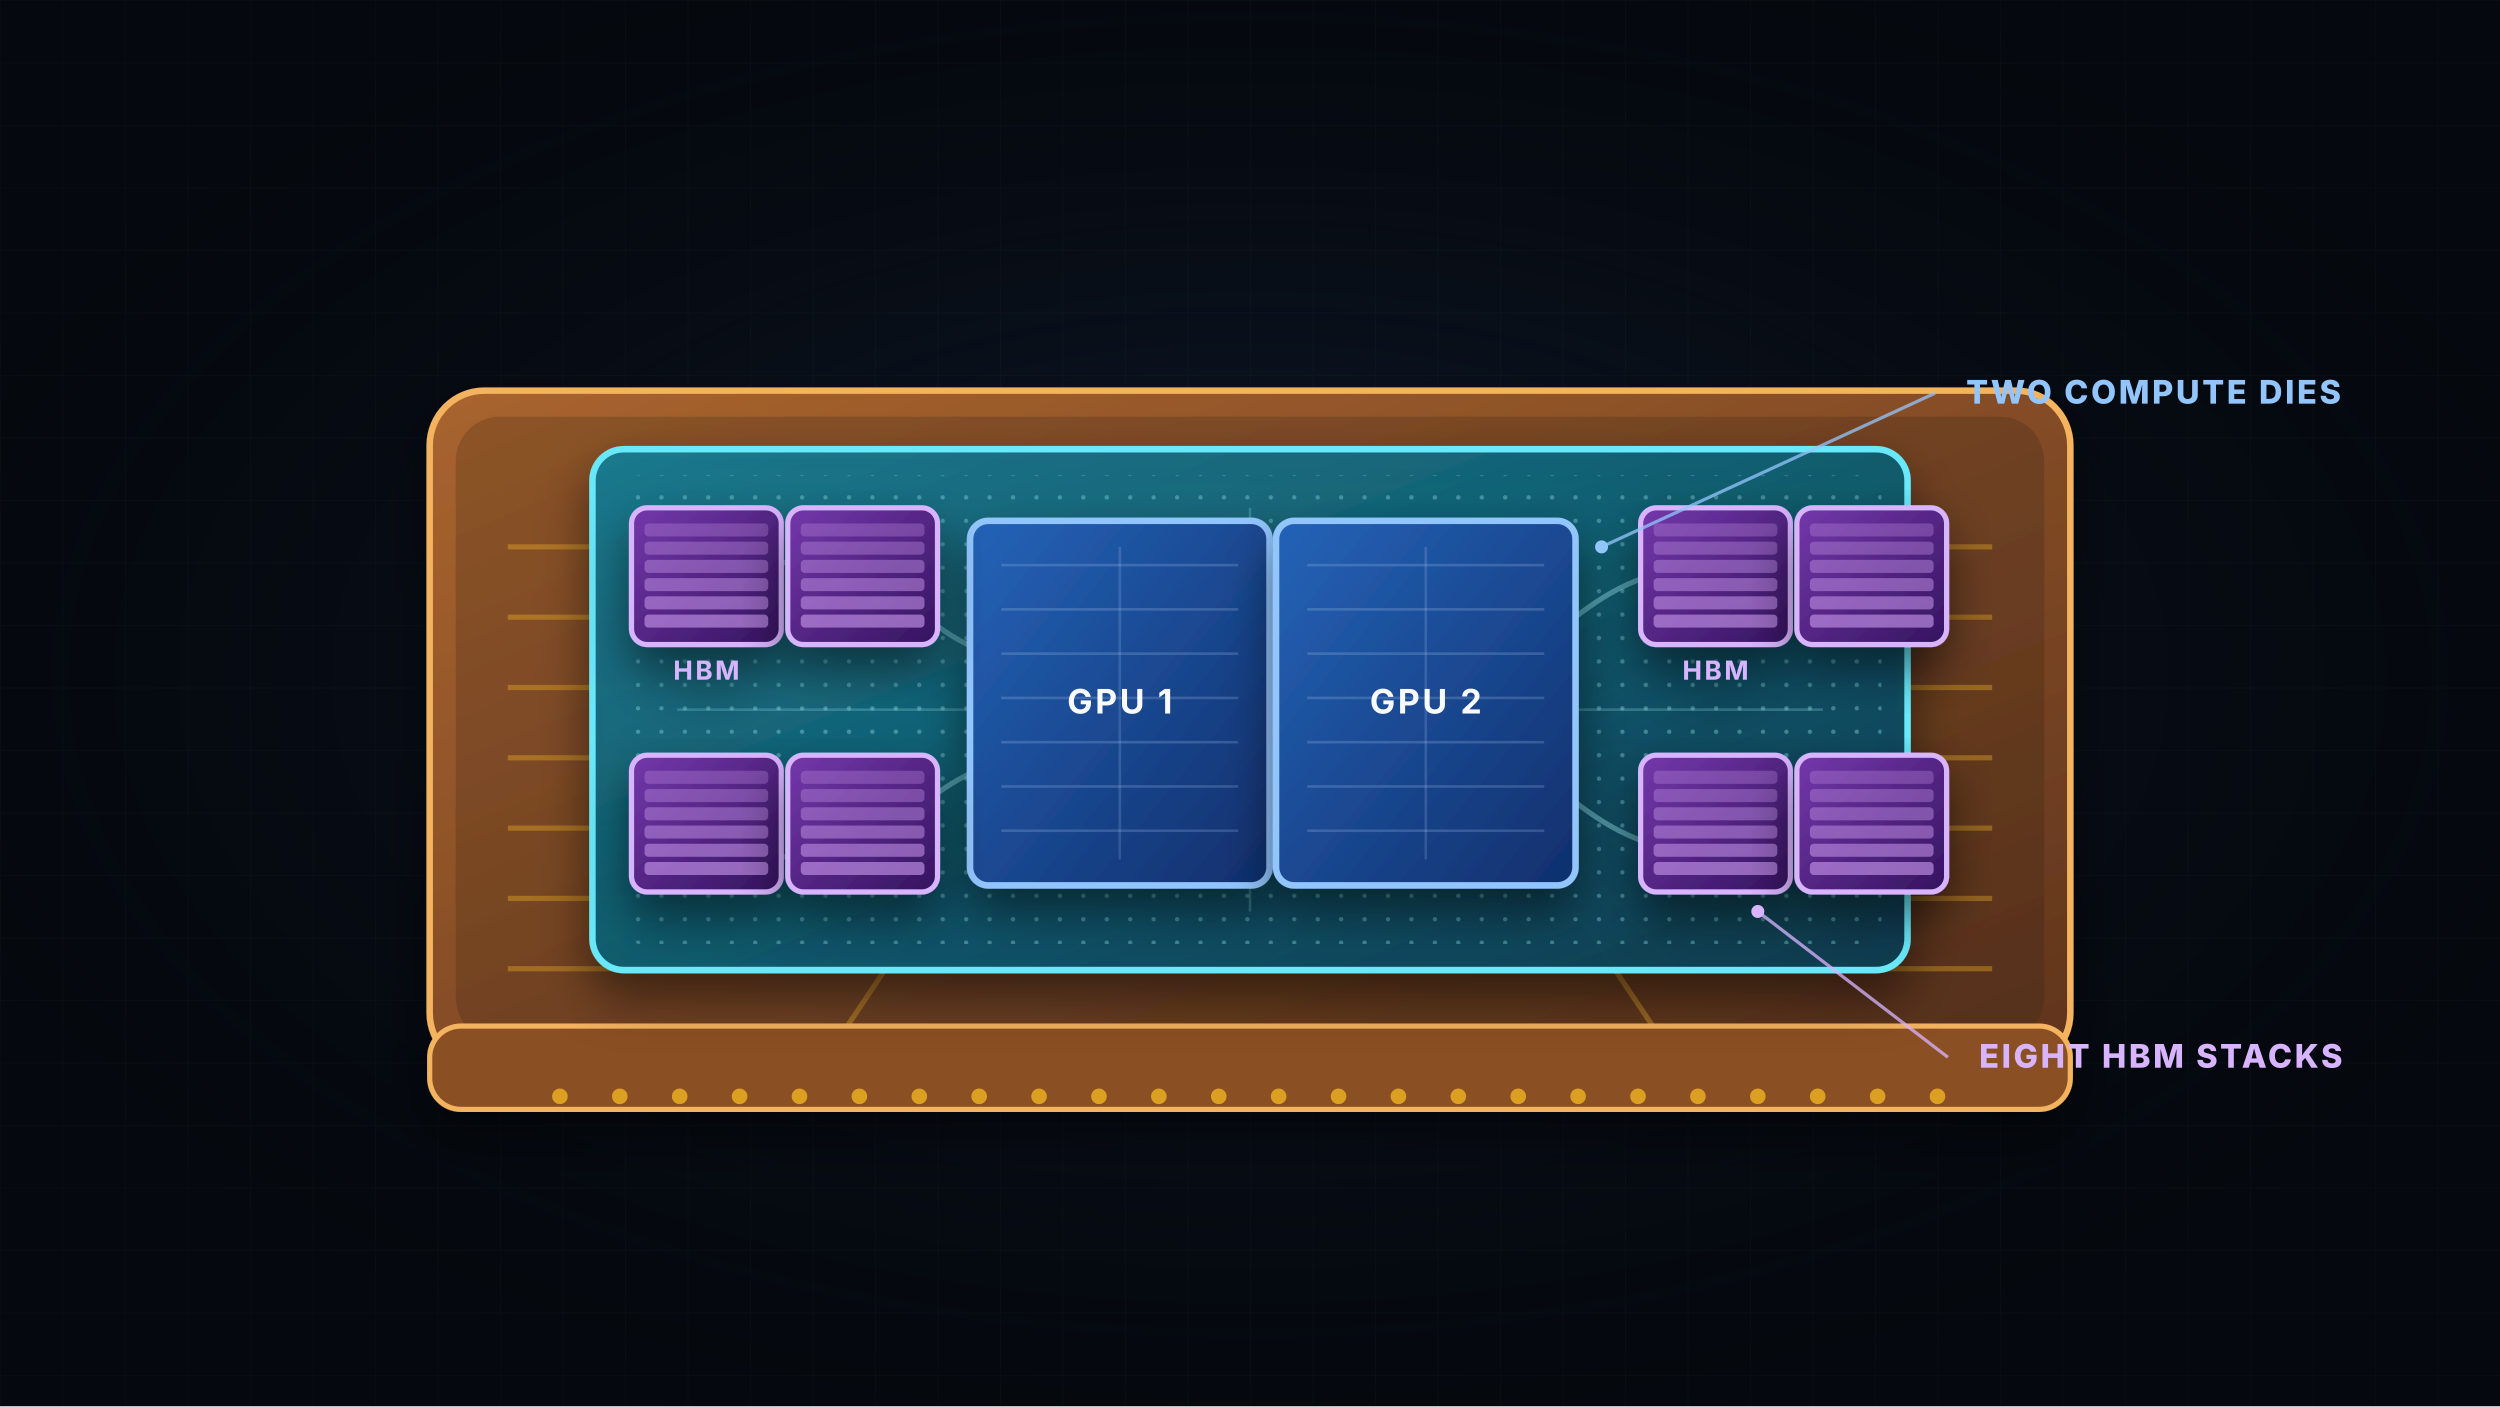
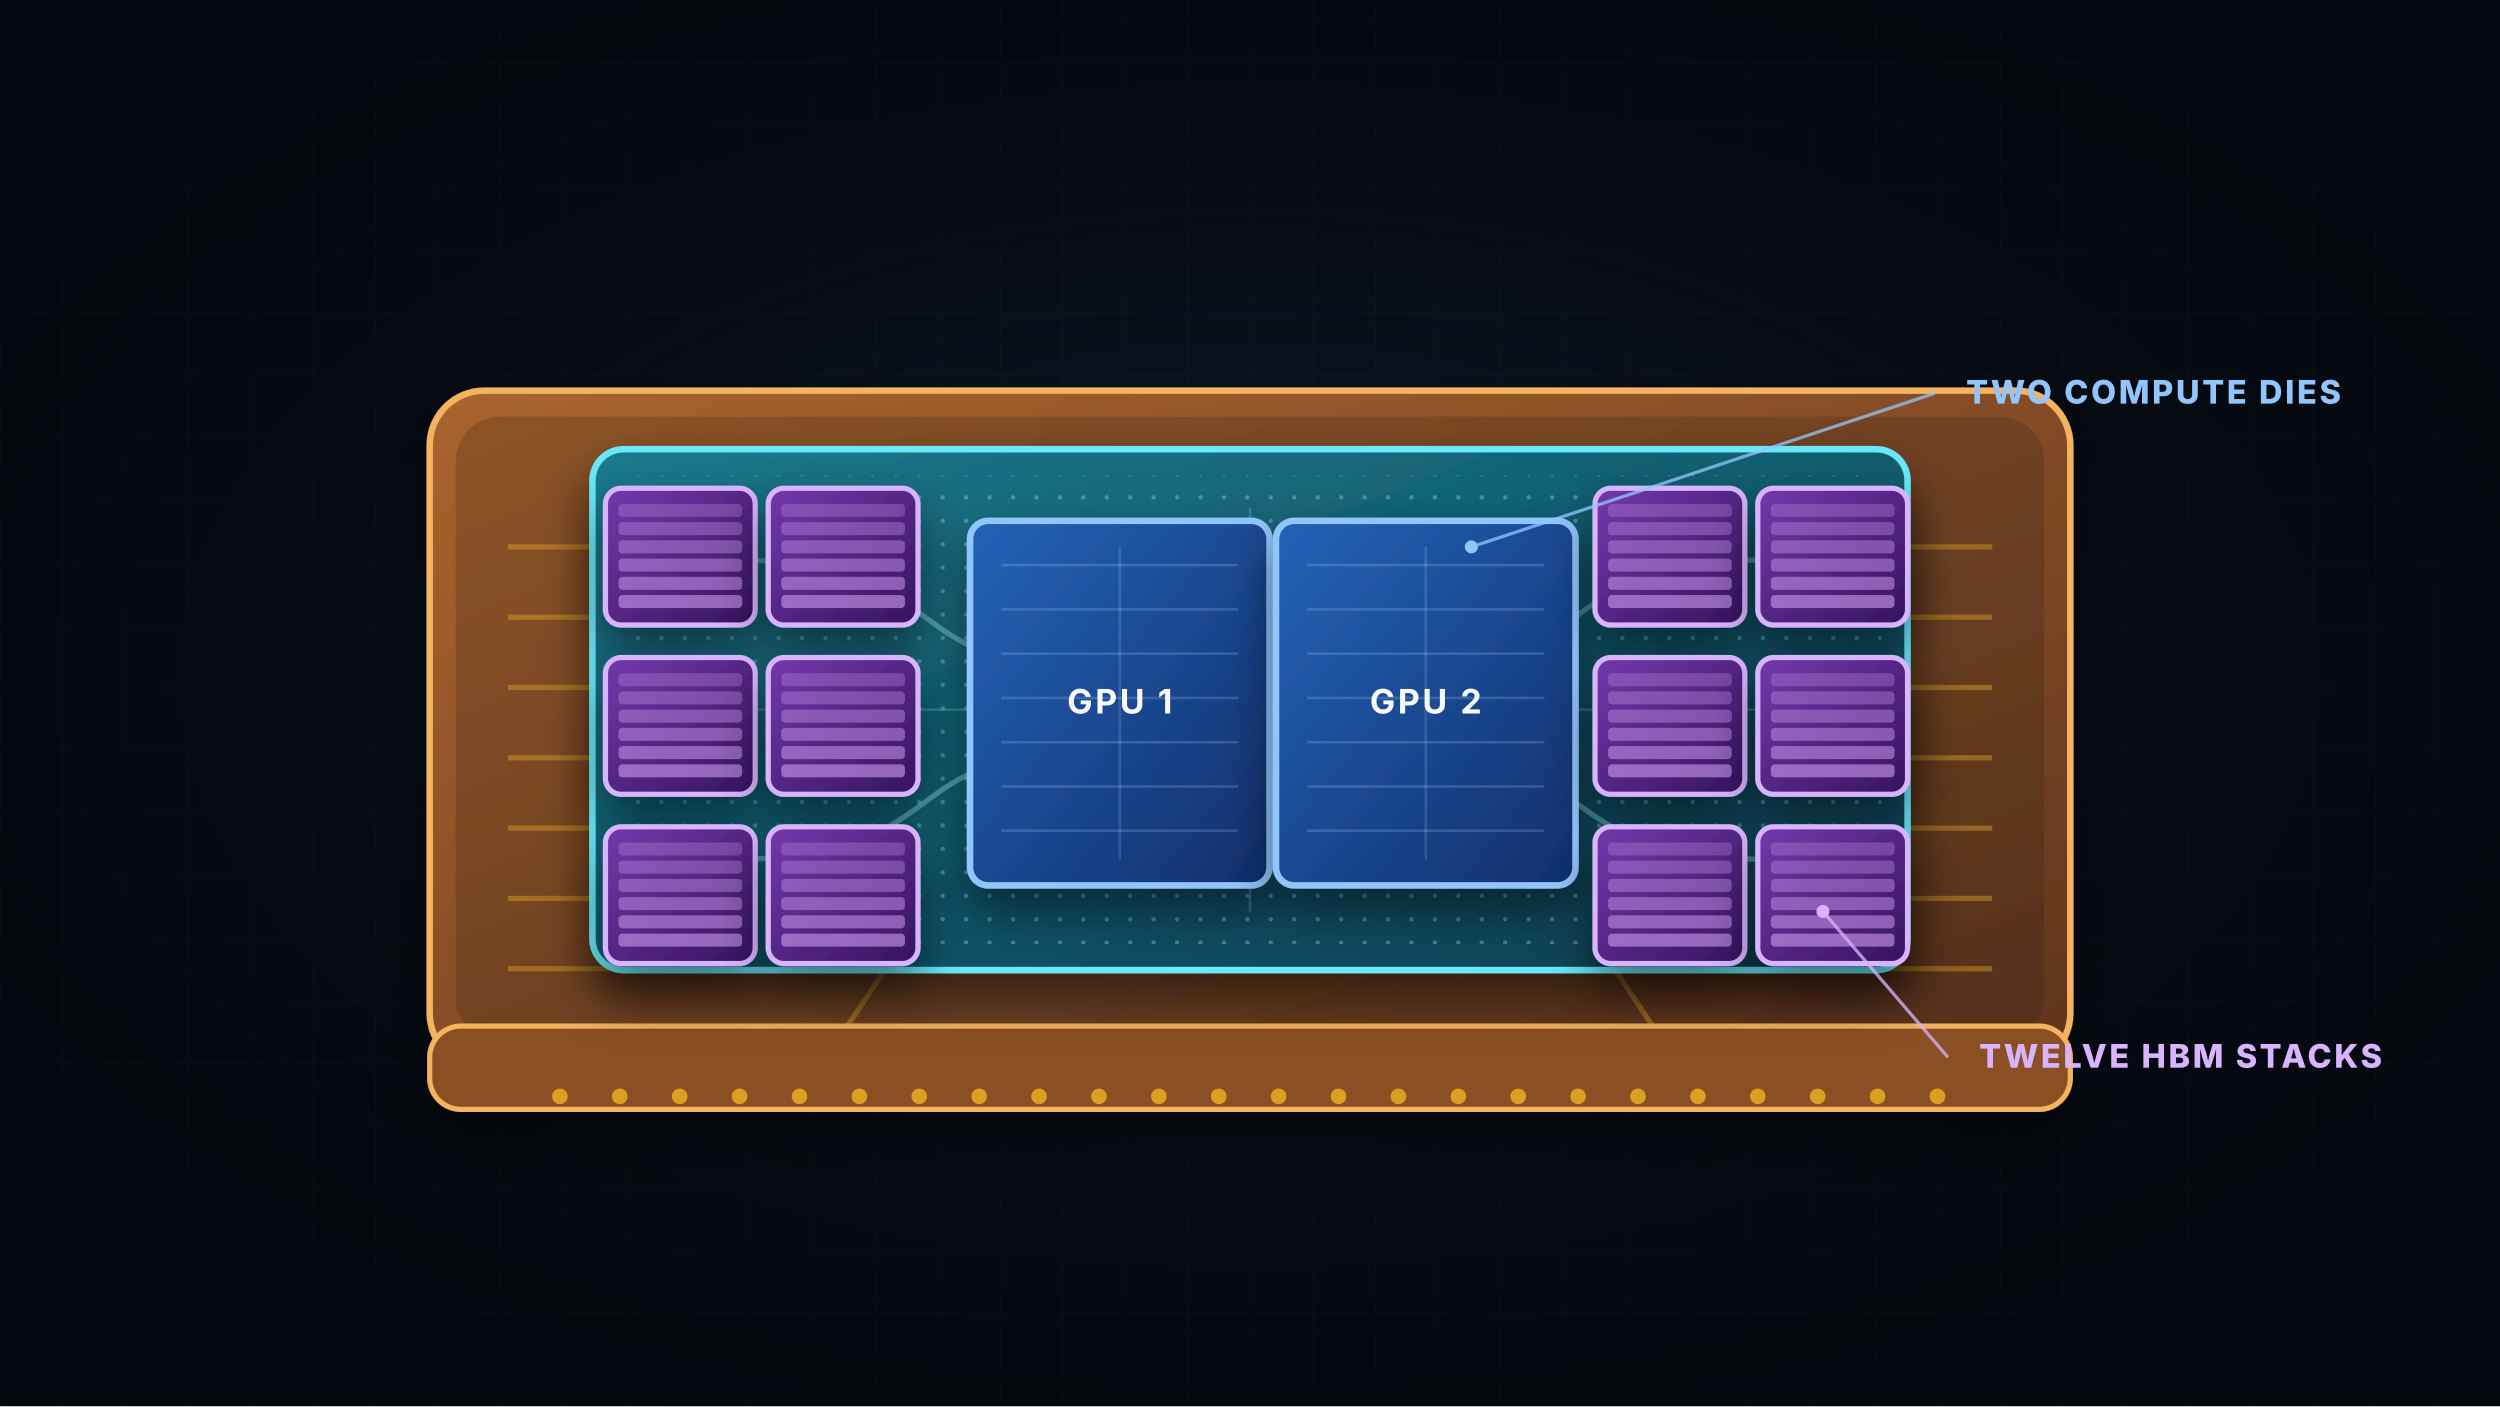
<svg xmlns="http://www.w3.org/2000/svg" width="1920" height="1080" viewBox="0 0 1920 1080" role="img" aria-labelledby="title desc" font-family="Inter, -apple-system, BlinkMacSystemFont, 'Segoe UI', sans-serif">
  <defs>
    <radialGradient id="spot" cx="50%" cy="48%" r="58%">
      <stop offset="0%" stop-color="#17304d" stop-opacity="0.58" />
      <stop offset="68%" stop-color="#0b1422" stop-opacity="0.18" />
      <stop offset="100%" stop-color="#05080e" stop-opacity="0" />
    </radialGradient>
    <linearGradient id="substrateTop" x1="0" y1="0" x2="1" y2="1">
      <stop offset="0%" stop-color="#a9642e" />
      <stop offset="100%" stop-color="#5f341d" />
    </linearGradient>
    <linearGradient id="interposerTop" x1="0" y1="0" x2="1" y2="1">
      <stop offset="0%" stop-color="#167b91" stop-opacity="0.96" />
      <stop offset="100%" stop-color="#083d50" stop-opacity="0.96" />
    </linearGradient>
    <linearGradient id="computeTop" x1="0" y1="0" x2="1" y2="1">
      <stop offset="0%" stop-color="#2563b8" />
      <stop offset="100%" stop-color="#102f6c" />
    </linearGradient>
    <linearGradient id="hbmTop" x1="0" y1="0" x2="1" y2="1">
      <stop offset="0%" stop-color="#7438ab" />
      <stop offset="100%" stop-color="#35145f" />
    </linearGradient>
    <pattern id="grid" width="48" height="48" patternUnits="userSpaceOnUse">
      <path d="M 48 0 L 0 0 0 48" fill="none" stroke="#94a3b8" stroke-width="1" opacity="0.045" />
    </pattern>
    <pattern id="microbumps" width="18" height="18" patternUnits="userSpaceOnUse">
      <circle cx="4" cy="4" r="1.7" fill="#a5f3fc" opacity="0.42" />
    </pattern>
    <filter id="shadow" x="-30%" y="-30%" width="160%" height="180%">
      <feDropShadow dx="0" dy="18" stdDeviation="18" flood-color="#000" flood-opacity="0.5" />
    </filter>
    <filter id="softGlow" x="-40%" y="-40%" width="180%" height="180%">
      <feGaussianBlur stdDeviation="8" result="blur" />
      <feMerge>
        <feMergeNode in="blur" />
        <feMergeNode in="SourceGraphic" />
      </feMerge>
    </filter>
  </defs>
  <rect width="1920" height="1080" fill="#05080e" />
  <rect width="1920" height="1080" fill="url(#spot)" />
  <rect width="1920" height="1080" fill="url(#grid)" />
  <g filter="url(#shadow)">
    <rect x="330" y="300" width="1260" height="520" rx="42" fill="url(#substrateTop)" stroke="#f3b35f" stroke-width="5" />
    <rect x="350" y="320" width="1220" height="480" rx="34" fill="#211813" opacity="0.2" />
    <path d="M 390 420 H 560 L 690 520" fill="none" stroke="#fbbf24" stroke-width="4" opacity="0.34" />
    <path d="M 1530 420 H 1360 L 1230 520" fill="none" stroke="#fbbf24" stroke-width="4" opacity="0.34" />
    <path d="M 390 474 H 572 L 698 538" fill="none" stroke="#fbbf24" stroke-width="4" opacity="0.34" />
    <path d="M 1530 474 H 1348 L 1222 538" fill="none" stroke="#fbbf24" stroke-width="4" opacity="0.34" />
    <path d="M 390 528 H 584 L 706 556" fill="none" stroke="#fbbf24" stroke-width="4" opacity="0.34" />
    <path d="M 1530 528 H 1336 L 1214 556" fill="none" stroke="#fbbf24" stroke-width="4" opacity="0.34" />
    <path d="M 390 582 H 596 L 714 574" fill="none" stroke="#fbbf24" stroke-width="4" opacity="0.34" />
    <path d="M 1530 582 H 1324 L 1206 574" fill="none" stroke="#fbbf24" stroke-width="4" opacity="0.34" />
    <path d="M 390 636 H 608 L 722 592" fill="none" stroke="#fbbf24" stroke-width="4" opacity="0.34" />
    <path d="M 1530 636 H 1312 L 1198 592" fill="none" stroke="#fbbf24" stroke-width="4" opacity="0.34" />
    <path d="M 390 690 H 620 L 730 610" fill="none" stroke="#fbbf24" stroke-width="4" opacity="0.34" />
    <path d="M 1530 690 H 1300 L 1190 610" fill="none" stroke="#fbbf24" stroke-width="4" opacity="0.34" />
    <path d="M 390 744 H 632 L 738 628" fill="none" stroke="#fbbf24" stroke-width="4" opacity="0.34" />
    <path d="M 1530 744 H 1288 L 1182 628" fill="none" stroke="#fbbf24" stroke-width="4" opacity="0.34" />
    <path d="M 390 798 H 644 L 746 646" fill="none" stroke="#fbbf24" stroke-width="4" opacity="0.34" />
    <path d="M 1530 798 H 1276 L 1174 646" fill="none" stroke="#fbbf24" stroke-width="4" opacity="0.34" />
    <rect x="330" y="788" width="1260" height="64" rx="24" fill="#8a4f24" stroke="#f3b35f" stroke-width="4" />
    <circle cx="430" cy="842" r="6" fill="#fbbf24" opacity="0.72" />
    <circle cx="476" cy="842" r="6" fill="#fbbf24" opacity="0.72" />
    <circle cx="522" cy="842" r="6" fill="#fbbf24" opacity="0.72" />
    <circle cx="568" cy="842" r="6" fill="#fbbf24" opacity="0.72" />
    <circle cx="614" cy="842" r="6" fill="#fbbf24" opacity="0.72" />
    <circle cx="660" cy="842" r="6" fill="#fbbf24" opacity="0.72" />
    <circle cx="706" cy="842" r="6" fill="#fbbf24" opacity="0.72" />
    <circle cx="752" cy="842" r="6" fill="#fbbf24" opacity="0.72" />
    <circle cx="798" cy="842" r="6" fill="#fbbf24" opacity="0.72" />
    <circle cx="844" cy="842" r="6" fill="#fbbf24" opacity="0.72" />
    <circle cx="890" cy="842" r="6" fill="#fbbf24" opacity="0.72" />
    <circle cx="936" cy="842" r="6" fill="#fbbf24" opacity="0.72" />
    <circle cx="982" cy="842" r="6" fill="#fbbf24" opacity="0.72" />
    <circle cx="1028" cy="842" r="6" fill="#fbbf24" opacity="0.72" />
    <circle cx="1074" cy="842" r="6" fill="#fbbf24" opacity="0.72" />
    <circle cx="1120" cy="842" r="6" fill="#fbbf24" opacity="0.72" />
    <circle cx="1166" cy="842" r="6" fill="#fbbf24" opacity="0.72" />
    <circle cx="1212" cy="842" r="6" fill="#fbbf24" opacity="0.72" />
    <circle cx="1258" cy="842" r="6" fill="#fbbf24" opacity="0.72" />
    <circle cx="1304" cy="842" r="6" fill="#fbbf24" opacity="0.72" />
    <circle cx="1350" cy="842" r="6" fill="#fbbf24" opacity="0.72" />
    <circle cx="1396" cy="842" r="6" fill="#fbbf24" opacity="0.72" />
    <circle cx="1442" cy="842" r="6" fill="#fbbf24" opacity="0.72" />
    <circle cx="1488" cy="842" r="6" fill="#fbbf24" opacity="0.72" />
  </g>
  <g filter="url(#shadow)">
    <rect x="455" y="345" width="1010" height="400" rx="24" fill="url(#interposerTop)" stroke="#67e8f9" stroke-width="5" />
    <rect x="475" y="365" width="970" height="360" rx="18" fill="url(#microbumps)" opacity="0.78" />
    <path d="M 520 545 H 1400 M 960 390 V 700" stroke="#a5f3fc" stroke-width="2" opacity="0.24" />
    <path d="M 560 430 C 730 430 690 510 820 510 M 1360 430 C 1190 430 1230 510 1100 510" fill="none" stroke="#a5f3fc" stroke-width="4" opacity="0.42" />
    <path d="M 560 660 C 730 660 690 580 820 580 M 1360 660 C 1190 660 1230 580 1100 580" fill="none" stroke="#a5f3fc" stroke-width="4" opacity="0.42" />
  </g>
  <g filter="url(#shadow)">
    <rect x="745" y="400" width="230" height="280" rx="14" fill="url(#computeTop)" stroke="#93c5fd" stroke-width="5" />
    <path d="M 769 434 H 951" stroke="#bfdbfe" stroke-width="2" opacity="0.2" />
    <path d="M 769 468 H 951" stroke="#bfdbfe" stroke-width="2" opacity="0.2" />
    <path d="M 769 502 H 951" stroke="#bfdbfe" stroke-width="2" opacity="0.2" />
    <path d="M 769 536 H 951" stroke="#bfdbfe" stroke-width="2" opacity="0.2" />
    <path d="M 769 570 H 951" stroke="#bfdbfe" stroke-width="2" opacity="0.2" />
    <path d="M 769 604 H 951" stroke="#bfdbfe" stroke-width="2" opacity="0.2" />
    <path d="M 769 638 H 951" stroke="#bfdbfe" stroke-width="2" opacity="0.2" />
    <path d="M 860 420 V 660" stroke="#bfdbfe" stroke-width="2" opacity="0.17" />
    <text x="860" y="548" text-anchor="middle" fill="#f8fafc" font-size="26" font-weight="750" letter-spacing="2">GPU 1</text>
  </g>
  <g filter="url(#shadow)">
    <rect x="980" y="400" width="230" height="280" rx="14" fill="url(#computeTop)" stroke="#93c5fd" stroke-width="5" />
    <path d="M 1004 434 H 1186" stroke="#bfdbfe" stroke-width="2" opacity="0.2" />
    <path d="M 1004 468 H 1186" stroke="#bfdbfe" stroke-width="2" opacity="0.2" />
    <path d="M 1004 502 H 1186" stroke="#bfdbfe" stroke-width="2" opacity="0.2" />
    <path d="M 1004 536 H 1186" stroke="#bfdbfe" stroke-width="2" opacity="0.2" />
    <path d="M 1004 570 H 1186" stroke="#bfdbfe" stroke-width="2" opacity="0.2" />
    <path d="M 1004 604 H 1186" stroke="#bfdbfe" stroke-width="2" opacity="0.2" />
    <path d="M 1004 638 H 1186" stroke="#bfdbfe" stroke-width="2" opacity="0.2" />
    <path d="M 1095 420 V 660" stroke="#bfdbfe" stroke-width="2" opacity="0.17" />
    <text x="1095" y="548" text-anchor="middle" fill="#f8fafc" font-size="26" font-weight="750" letter-spacing="2">GPU 2</text>
  </g>
  <g filter="url(#shadow)">
-     <rect x="485" y="390" width="115" height="105" rx="12" fill="url(#hbmTop)" stroke="#d8b4fe" stroke-width="4" />
-     <rect x="495" y="402" width="95" height="10" rx="3" fill="#bb8be0" opacity="0.34" />
-     <rect x="495" y="416" width="95" height="10" rx="3" fill="#bb8be0" opacity="0.41" />
-     <rect x="495" y="430" width="95" height="10" rx="3" fill="#bb8be0" opacity="0.48" />
-     <rect x="495" y="444" width="95" height="10" rx="3" fill="#bb8be0" opacity="0.55" />
-     <rect x="495" y="458" width="95" height="10" rx="3" fill="#bb8be0" opacity="0.62" />
-     <rect x="495" y="472" width="95" height="10" rx="3" fill="#bb8be0" opacity="0.69" />
-     <text x="542.5" y="522" text-anchor="middle" fill="#d8b4fe" font-size="20" font-weight="720" letter-spacing="2">HBM</text>
-   </g>
-   <g filter="url(#shadow)">
-     <rect x="605" y="390" width="115" height="105" rx="12" fill="url(#hbmTop)" stroke="#d8b4fe" stroke-width="4" />
-     <rect x="615" y="402" width="95" height="10" rx="3" fill="#bb8be0" opacity="0.34" />
-     <rect x="615" y="416" width="95" height="10" rx="3" fill="#bb8be0" opacity="0.41" />
-     <rect x="615" y="430" width="95" height="10" rx="3" fill="#bb8be0" opacity="0.48" />
-     <rect x="615" y="444" width="95" height="10" rx="3" fill="#bb8be0" opacity="0.55" />
-     <rect x="615" y="458" width="95" height="10" rx="3" fill="#bb8be0" opacity="0.62" />
-     <rect x="615" y="472" width="95" height="10" rx="3" fill="#bb8be0" opacity="0.69" />
-   </g>
-   <g filter="url(#shadow)">
-     <rect x="485" y="580" width="115" height="105" rx="12" fill="url(#hbmTop)" stroke="#d8b4fe" stroke-width="4" />
-     <rect x="495" y="592" width="95" height="10" rx="3" fill="#bb8be0" opacity="0.34" />
-     <rect x="495" y="606" width="95" height="10" rx="3" fill="#bb8be0" opacity="0.41" />
-     <rect x="495" y="620" width="95" height="10" rx="3" fill="#bb8be0" opacity="0.48" />
-     <rect x="495" y="634" width="95" height="10" rx="3" fill="#bb8be0" opacity="0.55" />
-     <rect x="495" y="648" width="95" height="10" rx="3" fill="#bb8be0" opacity="0.62" />
-     <rect x="495" y="662" width="95" height="10" rx="3" fill="#bb8be0" opacity="0.69" />
-   </g>
-   <g filter="url(#shadow)">
-     <rect x="605" y="580" width="115" height="105" rx="12" fill="url(#hbmTop)" stroke="#d8b4fe" stroke-width="4" />
-     <rect x="615" y="592" width="95" height="10" rx="3" fill="#bb8be0" opacity="0.34" />
-     <rect x="615" y="606" width="95" height="10" rx="3" fill="#bb8be0" opacity="0.41" />
-     <rect x="615" y="620" width="95" height="10" rx="3" fill="#bb8be0" opacity="0.48" />
-     <rect x="615" y="634" width="95" height="10" rx="3" fill="#bb8be0" opacity="0.55" />
-     <rect x="615" y="648" width="95" height="10" rx="3" fill="#bb8be0" opacity="0.62" />
-     <rect x="615" y="662" width="95" height="10" rx="3" fill="#bb8be0" opacity="0.69" />
-   </g>
-   <g filter="url(#shadow)">
-     <rect x="1260" y="390" width="115" height="105" rx="12" fill="url(#hbmTop)" stroke="#d8b4fe" stroke-width="4" />
-     <rect x="1270" y="402" width="95" height="10" rx="3" fill="#bb8be0" opacity="0.34" />
-     <rect x="1270" y="416" width="95" height="10" rx="3" fill="#bb8be0" opacity="0.41" />
-     <rect x="1270" y="430" width="95" height="10" rx="3" fill="#bb8be0" opacity="0.48" />
-     <rect x="1270" y="444" width="95" height="10" rx="3" fill="#bb8be0" opacity="0.55" />
-     <rect x="1270" y="458" width="95" height="10" rx="3" fill="#bb8be0" opacity="0.62" />
-     <rect x="1270" y="472" width="95" height="10" rx="3" fill="#bb8be0" opacity="0.69" />
-     <text x="1317.5" y="522" text-anchor="middle" fill="#d8b4fe" font-size="20" font-weight="720" letter-spacing="2">HBM</text>
-   </g>
-   <g filter="url(#shadow)">
-     <rect x="1380" y="390" width="115" height="105" rx="12" fill="url(#hbmTop)" stroke="#d8b4fe" stroke-width="4" />
-     <rect x="1390" y="402" width="95" height="10" rx="3" fill="#bb8be0" opacity="0.34" />
-     <rect x="1390" y="416" width="95" height="10" rx="3" fill="#bb8be0" opacity="0.41" />
-     <rect x="1390" y="430" width="95" height="10" rx="3" fill="#bb8be0" opacity="0.48" />
-     <rect x="1390" y="444" width="95" height="10" rx="3" fill="#bb8be0" opacity="0.55" />
-     <rect x="1390" y="458" width="95" height="10" rx="3" fill="#bb8be0" opacity="0.62" />
-     <rect x="1390" y="472" width="95" height="10" rx="3" fill="#bb8be0" opacity="0.69" />
-   </g>
-   <g filter="url(#shadow)">
-     <rect x="1260" y="580" width="115" height="105" rx="12" fill="url(#hbmTop)" stroke="#d8b4fe" stroke-width="4" />
-     <rect x="1270" y="592" width="95" height="10" rx="3" fill="#bb8be0" opacity="0.34" />
-     <rect x="1270" y="606" width="95" height="10" rx="3" fill="#bb8be0" opacity="0.41" />
-     <rect x="1270" y="620" width="95" height="10" rx="3" fill="#bb8be0" opacity="0.48" />
-     <rect x="1270" y="634" width="95" height="10" rx="3" fill="#bb8be0" opacity="0.55" />
-     <rect x="1270" y="648" width="95" height="10" rx="3" fill="#bb8be0" opacity="0.62" />
-     <rect x="1270" y="662" width="95" height="10" rx="3" fill="#bb8be0" opacity="0.69" />
-   </g>
-   <g filter="url(#shadow)">
-     <rect x="1380" y="580" width="115" height="105" rx="12" fill="url(#hbmTop)" stroke="#d8b4fe" stroke-width="4" />
-     <rect x="1390" y="592" width="95" height="10" rx="3" fill="#bb8be0" opacity="0.34" />
-     <rect x="1390" y="606" width="95" height="10" rx="3" fill="#bb8be0" opacity="0.41" />
-     <rect x="1390" y="620" width="95" height="10" rx="3" fill="#bb8be0" opacity="0.48" />
-     <rect x="1390" y="634" width="95" height="10" rx="3" fill="#bb8be0" opacity="0.55" />
-     <rect x="1390" y="648" width="95" height="10" rx="3" fill="#bb8be0" opacity="0.62" />
-     <rect x="1390" y="662" width="95" height="10" rx="3" fill="#bb8be0" opacity="0.69" />
+     <rect x="465" y="375" width="115" height="105" rx="12" fill="url(#hbmTop)" stroke="#d8b4fe" stroke-width="4" />
+     <rect x="475" y="387" width="95" height="10" rx="3" fill="#bb8be0" opacity="0.34" />
+     <rect x="475" y="401" width="95" height="10" rx="3" fill="#bb8be0" opacity="0.41" />
+     <rect x="475" y="415" width="95" height="10" rx="3" fill="#bb8be0" opacity="0.48" />
+     <rect x="475" y="429" width="95" height="10" rx="3" fill="#bb8be0" opacity="0.55" />
+     <rect x="475" y="443" width="95" height="10" rx="3" fill="#bb8be0" opacity="0.62" />
+     <rect x="475" y="457" width="95" height="10" rx="3" fill="#bb8be0" opacity="0.69" />
+   </g>
+   <g filter="url(#shadow)">
+     <rect x="590" y="375" width="115" height="105" rx="12" fill="url(#hbmTop)" stroke="#d8b4fe" stroke-width="4" />
+     <rect x="600" y="387" width="95" height="10" rx="3" fill="#bb8be0" opacity="0.34" />
+     <rect x="600" y="401" width="95" height="10" rx="3" fill="#bb8be0" opacity="0.41" />
+     <rect x="600" y="415" width="95" height="10" rx="3" fill="#bb8be0" opacity="0.48" />
+     <rect x="600" y="429" width="95" height="10" rx="3" fill="#bb8be0" opacity="0.55" />
+     <rect x="600" y="443" width="95" height="10" rx="3" fill="#bb8be0" opacity="0.62" />
+     <rect x="600" y="457" width="95" height="10" rx="3" fill="#bb8be0" opacity="0.69" />
+   </g>
+   <g filter="url(#shadow)">
+     <rect x="465" y="505" width="115" height="105" rx="12" fill="url(#hbmTop)" stroke="#d8b4fe" stroke-width="4" />
+     <rect x="475" y="517" width="95" height="10" rx="3" fill="#bb8be0" opacity="0.34" />
+     <rect x="475" y="531" width="95" height="10" rx="3" fill="#bb8be0" opacity="0.41" />
+     <rect x="475" y="545" width="95" height="10" rx="3" fill="#bb8be0" opacity="0.48" />
+     <rect x="475" y="559" width="95" height="10" rx="3" fill="#bb8be0" opacity="0.55" />
+     <rect x="475" y="573" width="95" height="10" rx="3" fill="#bb8be0" opacity="0.62" />
+     <rect x="475" y="587" width="95" height="10" rx="3" fill="#bb8be0" opacity="0.69" />
+   </g>
+   <g filter="url(#shadow)">
+     <rect x="590" y="505" width="115" height="105" rx="12" fill="url(#hbmTop)" stroke="#d8b4fe" stroke-width="4" />
+     <rect x="600" y="517" width="95" height="10" rx="3" fill="#bb8be0" opacity="0.34" />
+     <rect x="600" y="531" width="95" height="10" rx="3" fill="#bb8be0" opacity="0.41" />
+     <rect x="600" y="545" width="95" height="10" rx="3" fill="#bb8be0" opacity="0.48" />
+     <rect x="600" y="559" width="95" height="10" rx="3" fill="#bb8be0" opacity="0.55" />
+     <rect x="600" y="573" width="95" height="10" rx="3" fill="#bb8be0" opacity="0.62" />
+     <rect x="600" y="587" width="95" height="10" rx="3" fill="#bb8be0" opacity="0.69" />
+   </g>
+   <g filter="url(#shadow)">
+     <rect x="465" y="635" width="115" height="105" rx="12" fill="url(#hbmTop)" stroke="#d8b4fe" stroke-width="4" />
+     <rect x="475" y="647" width="95" height="10" rx="3" fill="#bb8be0" opacity="0.34" />
+     <rect x="475" y="661" width="95" height="10" rx="3" fill="#bb8be0" opacity="0.41" />
+     <rect x="475" y="675" width="95" height="10" rx="3" fill="#bb8be0" opacity="0.48" />
+     <rect x="475" y="689" width="95" height="10" rx="3" fill="#bb8be0" opacity="0.55" />
+     <rect x="475" y="703" width="95" height="10" rx="3" fill="#bb8be0" opacity="0.62" />
+     <rect x="475" y="717" width="95" height="10" rx="3" fill="#bb8be0" opacity="0.69" />
+   </g>
+   <g filter="url(#shadow)">
+     <rect x="590" y="635" width="115" height="105" rx="12" fill="url(#hbmTop)" stroke="#d8b4fe" stroke-width="4" />
+     <rect x="600" y="647" width="95" height="10" rx="3" fill="#bb8be0" opacity="0.34" />
+     <rect x="600" y="661" width="95" height="10" rx="3" fill="#bb8be0" opacity="0.41" />
+     <rect x="600" y="675" width="95" height="10" rx="3" fill="#bb8be0" opacity="0.48" />
+     <rect x="600" y="689" width="95" height="10" rx="3" fill="#bb8be0" opacity="0.55" />
+     <rect x="600" y="703" width="95" height="10" rx="3" fill="#bb8be0" opacity="0.62" />
+     <rect x="600" y="717" width="95" height="10" rx="3" fill="#bb8be0" opacity="0.69" />
+   </g>
+   <g filter="url(#shadow)">
+     <rect x="1225" y="375" width="115" height="105" rx="12" fill="url(#hbmTop)" stroke="#d8b4fe" stroke-width="4" />
+     <rect x="1235" y="387" width="95" height="10" rx="3" fill="#bb8be0" opacity="0.34" />
+     <rect x="1235" y="401" width="95" height="10" rx="3" fill="#bb8be0" opacity="0.41" />
+     <rect x="1235" y="415" width="95" height="10" rx="3" fill="#bb8be0" opacity="0.48" />
+     <rect x="1235" y="429" width="95" height="10" rx="3" fill="#bb8be0" opacity="0.55" />
+     <rect x="1235" y="443" width="95" height="10" rx="3" fill="#bb8be0" opacity="0.62" />
+     <rect x="1235" y="457" width="95" height="10" rx="3" fill="#bb8be0" opacity="0.69" />
+   </g>
+   <g filter="url(#shadow)">
+     <rect x="1350" y="375" width="115" height="105" rx="12" fill="url(#hbmTop)" stroke="#d8b4fe" stroke-width="4" />
+     <rect x="1360" y="387" width="95" height="10" rx="3" fill="#bb8be0" opacity="0.34" />
+     <rect x="1360" y="401" width="95" height="10" rx="3" fill="#bb8be0" opacity="0.41" />
+     <rect x="1360" y="415" width="95" height="10" rx="3" fill="#bb8be0" opacity="0.48" />
+     <rect x="1360" y="429" width="95" height="10" rx="3" fill="#bb8be0" opacity="0.55" />
+     <rect x="1360" y="443" width="95" height="10" rx="3" fill="#bb8be0" opacity="0.62" />
+     <rect x="1360" y="457" width="95" height="10" rx="3" fill="#bb8be0" opacity="0.69" />
+   </g>
+   <g filter="url(#shadow)">
+     <rect x="1225" y="505" width="115" height="105" rx="12" fill="url(#hbmTop)" stroke="#d8b4fe" stroke-width="4" />
+     <rect x="1235" y="517" width="95" height="10" rx="3" fill="#bb8be0" opacity="0.34" />
+     <rect x="1235" y="531" width="95" height="10" rx="3" fill="#bb8be0" opacity="0.41" />
+     <rect x="1235" y="545" width="95" height="10" rx="3" fill="#bb8be0" opacity="0.48" />
+     <rect x="1235" y="559" width="95" height="10" rx="3" fill="#bb8be0" opacity="0.55" />
+     <rect x="1235" y="573" width="95" height="10" rx="3" fill="#bb8be0" opacity="0.62" />
+     <rect x="1235" y="587" width="95" height="10" rx="3" fill="#bb8be0" opacity="0.69" />
+   </g>
+   <g filter="url(#shadow)">
+     <rect x="1350" y="505" width="115" height="105" rx="12" fill="url(#hbmTop)" stroke="#d8b4fe" stroke-width="4" />
+     <rect x="1360" y="517" width="95" height="10" rx="3" fill="#bb8be0" opacity="0.34" />
+     <rect x="1360" y="531" width="95" height="10" rx="3" fill="#bb8be0" opacity="0.41" />
+     <rect x="1360" y="545" width="95" height="10" rx="3" fill="#bb8be0" opacity="0.48" />
+     <rect x="1360" y="559" width="95" height="10" rx="3" fill="#bb8be0" opacity="0.55" />
+     <rect x="1360" y="573" width="95" height="10" rx="3" fill="#bb8be0" opacity="0.62" />
+     <rect x="1360" y="587" width="95" height="10" rx="3" fill="#bb8be0" opacity="0.69" />
+   </g>
+   <g filter="url(#shadow)">
+     <rect x="1225" y="635" width="115" height="105" rx="12" fill="url(#hbmTop)" stroke="#d8b4fe" stroke-width="4" />
+     <rect x="1235" y="647" width="95" height="10" rx="3" fill="#bb8be0" opacity="0.34" />
+     <rect x="1235" y="661" width="95" height="10" rx="3" fill="#bb8be0" opacity="0.41" />
+     <rect x="1235" y="675" width="95" height="10" rx="3" fill="#bb8be0" opacity="0.48" />
+     <rect x="1235" y="689" width="95" height="10" rx="3" fill="#bb8be0" opacity="0.55" />
+     <rect x="1235" y="703" width="95" height="10" rx="3" fill="#bb8be0" opacity="0.62" />
+     <rect x="1235" y="717" width="95" height="10" rx="3" fill="#bb8be0" opacity="0.69" />
+   </g>
+   <g filter="url(#shadow)">
+     <rect x="1350" y="635" width="115" height="105" rx="12" fill="url(#hbmTop)" stroke="#d8b4fe" stroke-width="4" />
+     <rect x="1360" y="647" width="95" height="10" rx="3" fill="#bb8be0" opacity="0.34" />
+     <rect x="1360" y="661" width="95" height="10" rx="3" fill="#bb8be0" opacity="0.41" />
+     <rect x="1360" y="675" width="95" height="10" rx="3" fill="#bb8be0" opacity="0.48" />
+     <rect x="1360" y="689" width="95" height="10" rx="3" fill="#bb8be0" opacity="0.55" />
+     <rect x="1360" y="703" width="95" height="10" rx="3" fill="#bb8be0" opacity="0.62" />
+     <rect x="1360" y="717" width="95" height="10" rx="3" fill="#bb8be0" opacity="0.69" />
  </g>
  <path d="M 973 540 H 982" stroke="#93c5fd" stroke-width="12" filter="url(#softGlow)" />
-   <path d="M 1486 302 L 1230 420" fill="none" stroke="#93c5fd" stroke-width="2.5" opacity="0.76" />
-   <circle cx="1230" cy="420" r="5" fill="#93c5fd" />
+   <path d="M 1486 302 L 1130 420" fill="none" stroke="#93c5fd" stroke-width="2.5" opacity="0.76" />
+   <circle cx="1130" cy="420" r="5" fill="#93c5fd" />
  <text x="1510" y="310" fill="#93c5fd" font-size="25" font-weight="760" letter-spacing="2">TWO COMPUTE DIES</text>
-   <path d="M 1496 812 L 1350 700" fill="none" stroke="#d8b4fe" stroke-width="2.5" opacity="0.76" />
-   <circle cx="1350" cy="700" r="5" fill="#d8b4fe" />
-   <text x="1520" y="820" fill="#d8b4fe" font-size="25" font-weight="760" letter-spacing="2">EIGHT HBM STACKS</text>
+   <path d="M 1496 812 L 1400 700" fill="none" stroke="#d8b4fe" stroke-width="2.5" opacity="0.76" />
+   <circle cx="1400" cy="700" r="5" fill="#d8b4fe" />
+   <text x="1520" y="820" fill="#d8b4fe" font-size="25" font-weight="760" letter-spacing="2">TWELVE HBM STACKS</text>
</svg>
